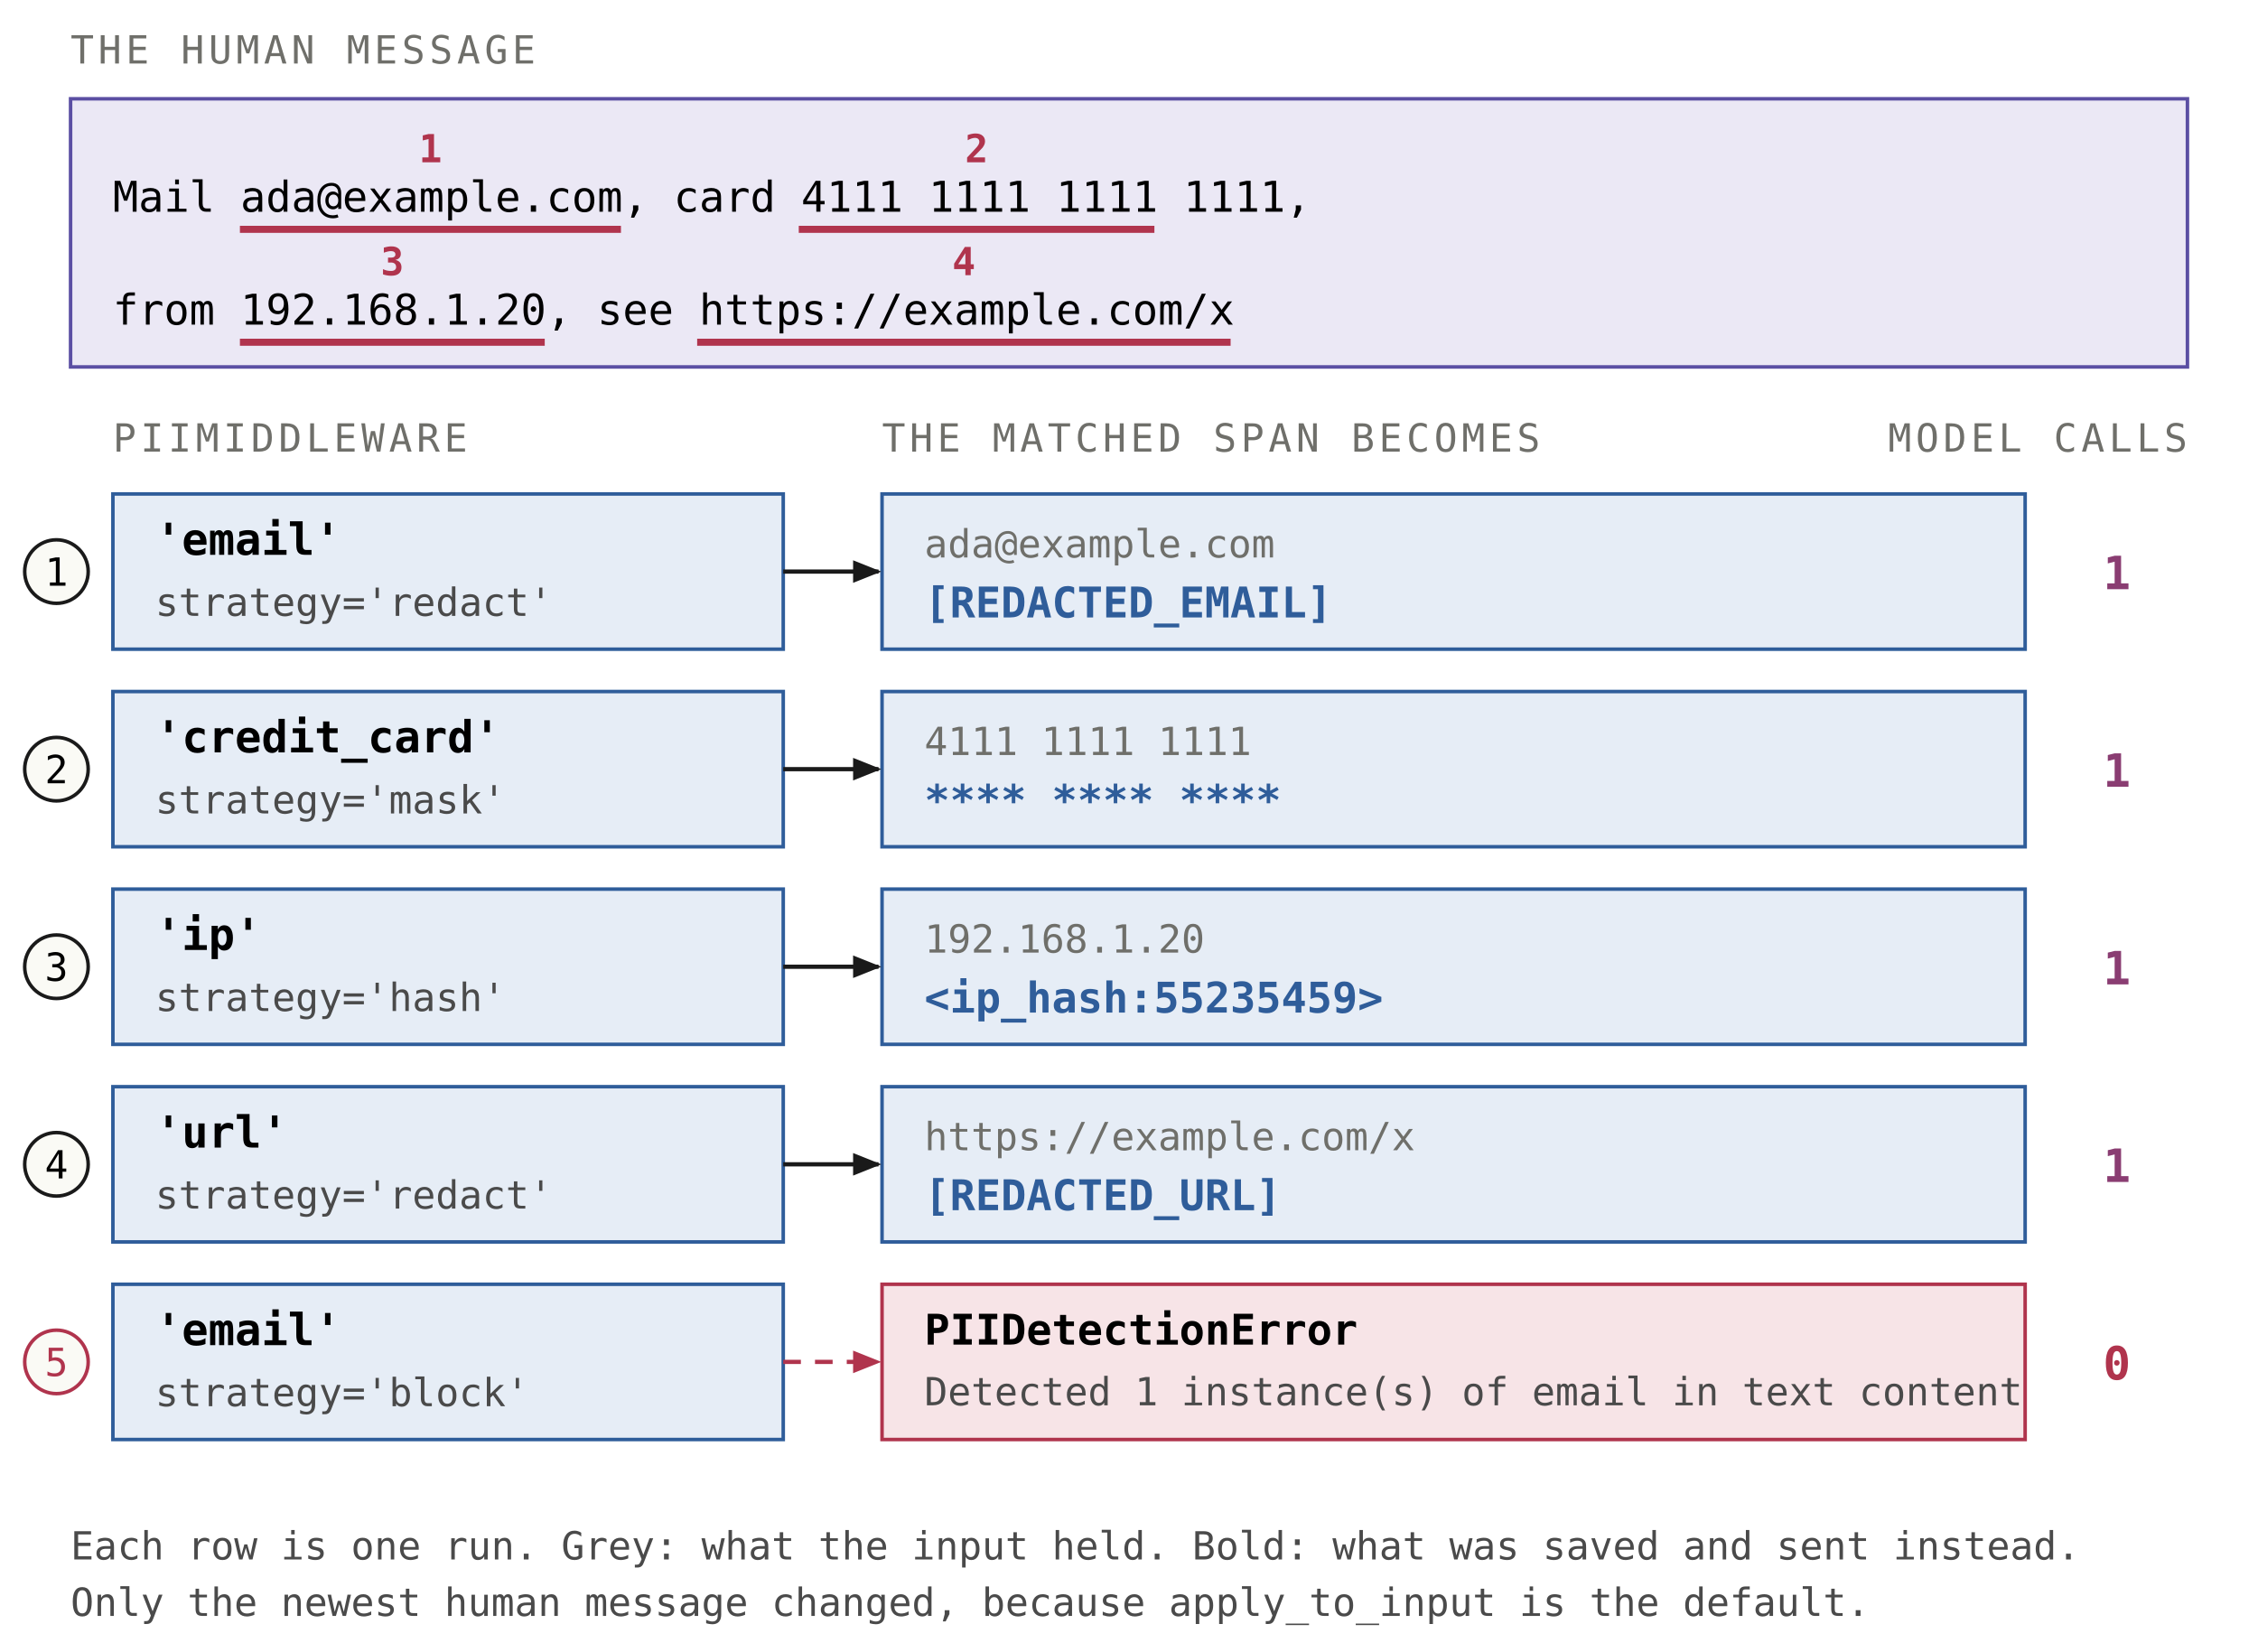
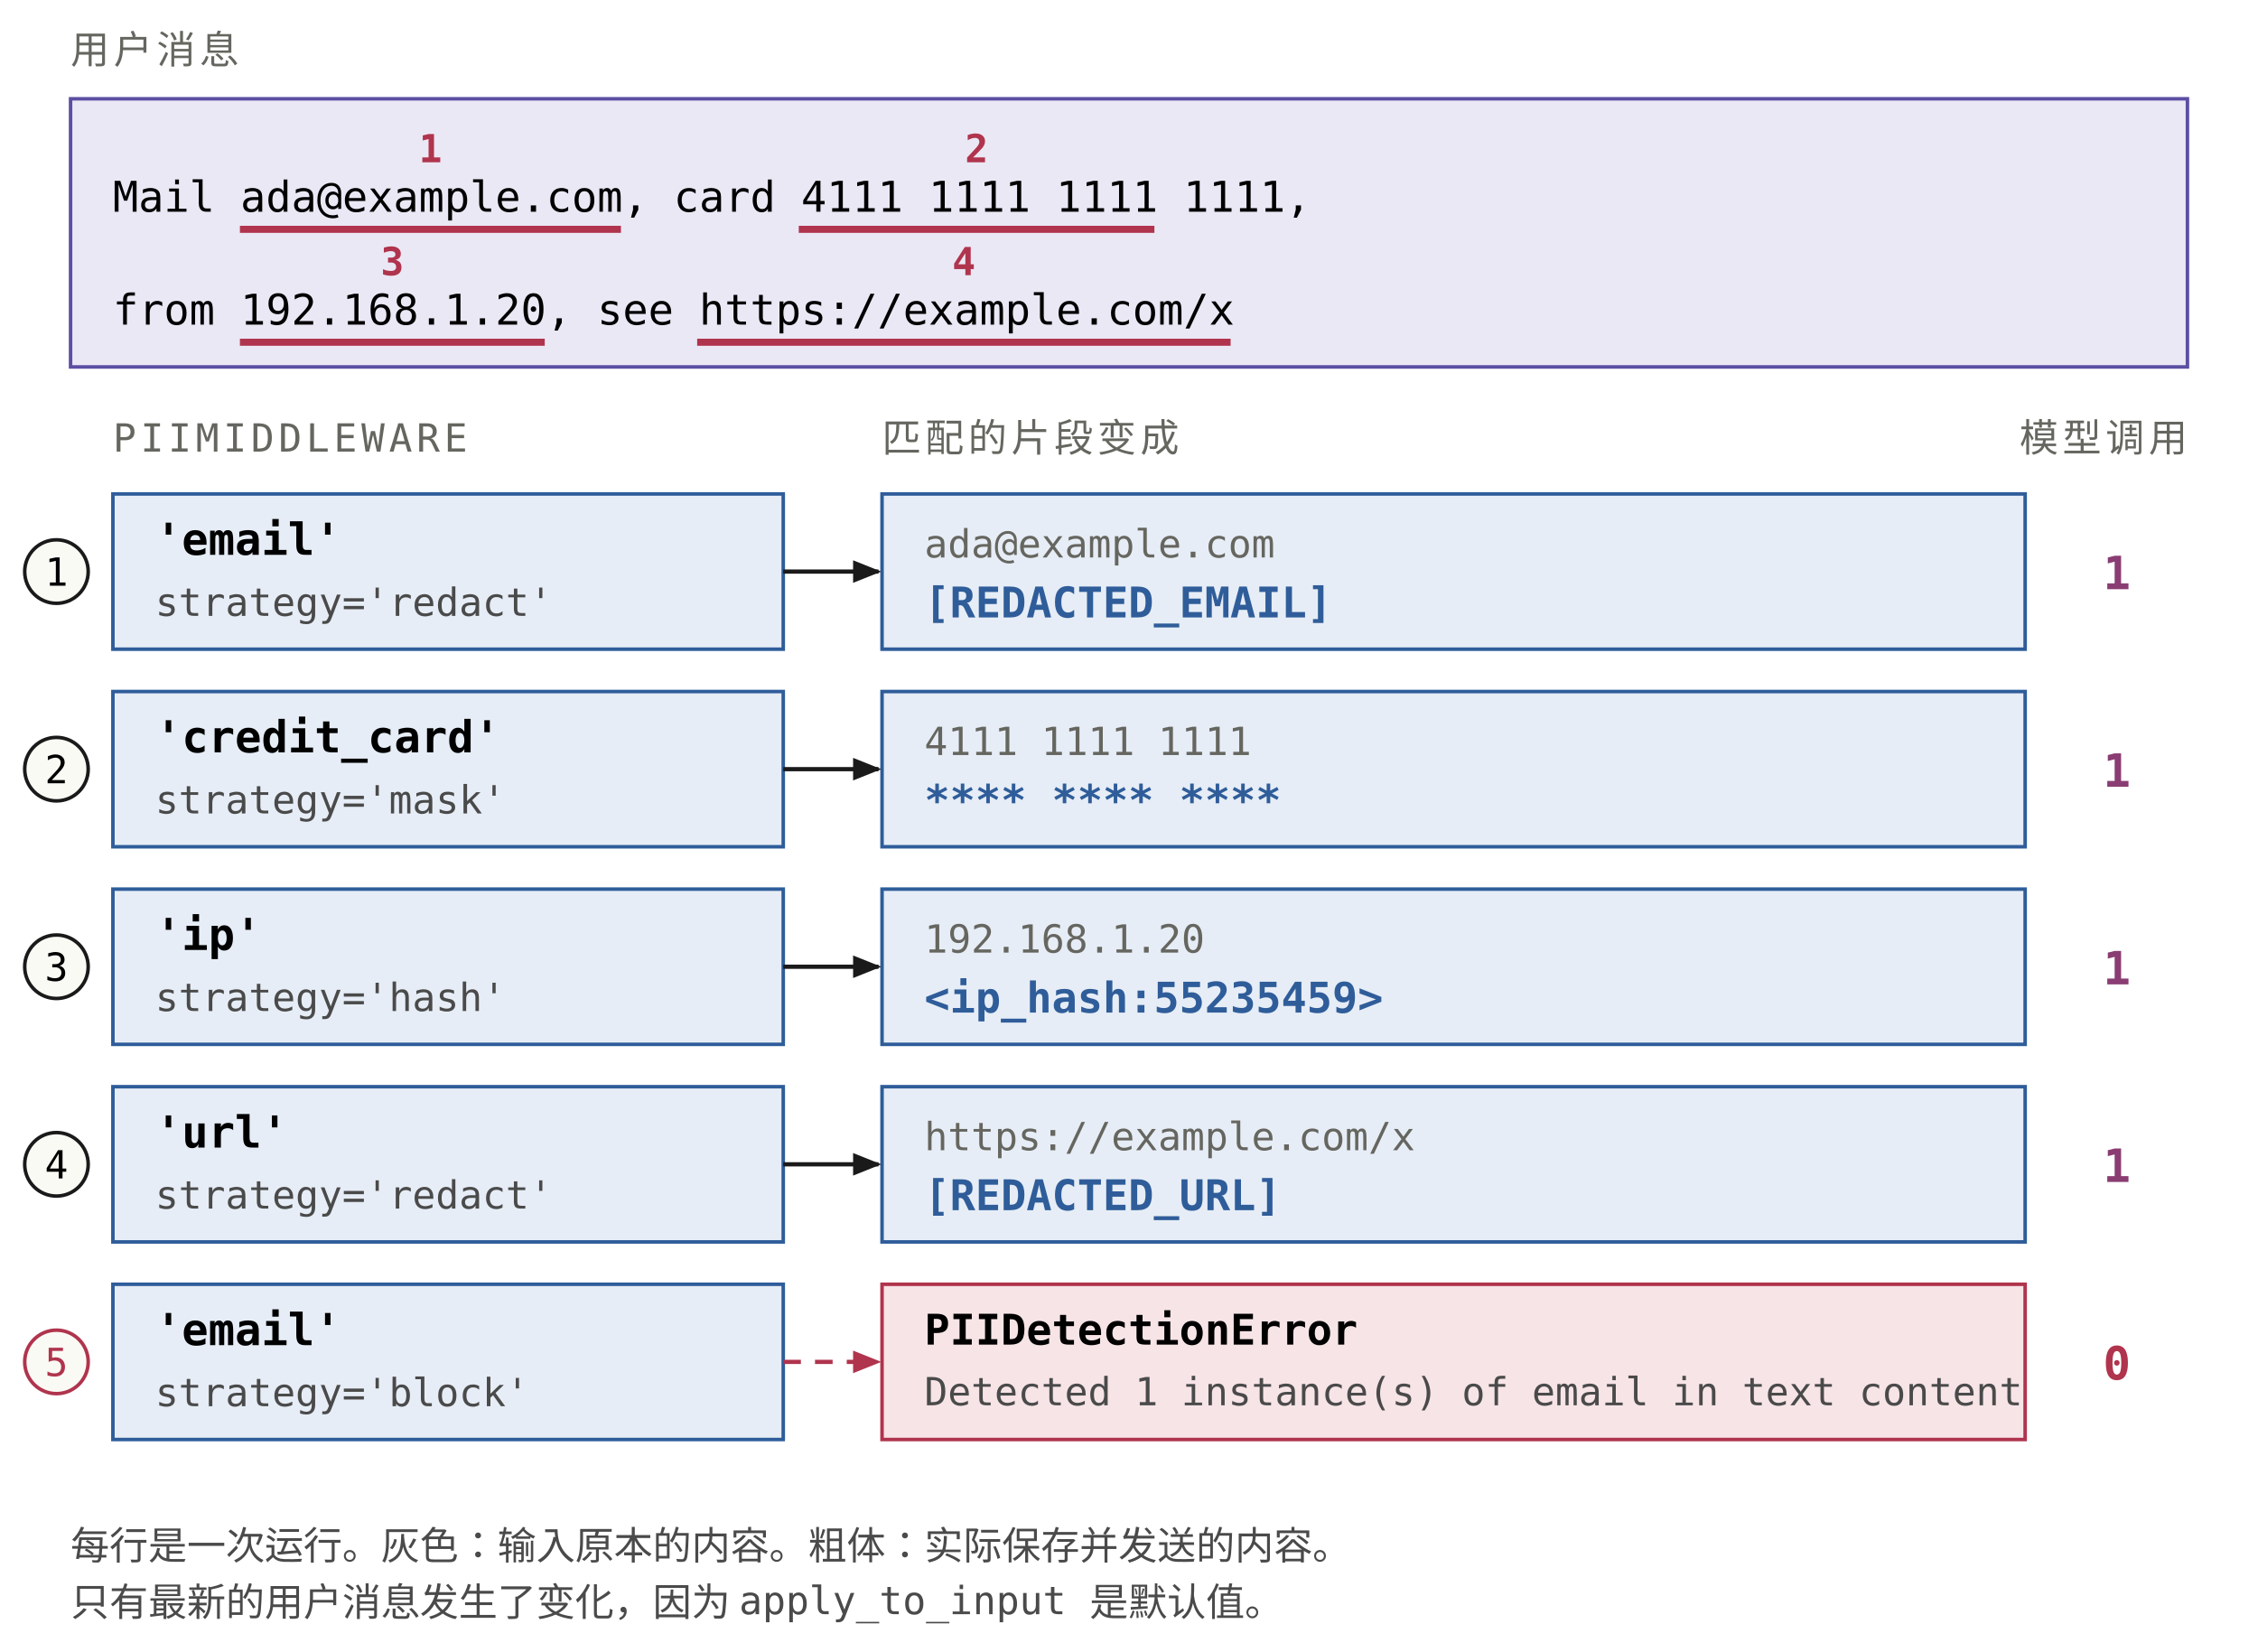
<svg xmlns="http://www.w3.org/2000/svg" viewBox="0 0 640 468" role="img" aria-labelledby="fig-4-8-title fig-4-8-desc" font-family="JetBrains Mono, ui-monospace, monospace">
  <defs>
    <marker id="fig-4-8-head-ink" viewBox="0 0 10 10" refX="9" refY="5" markerWidth="8" markerHeight="8" markerUnits="userSpaceOnUse" orient="auto-start-reverse">
      <path d="M0 1 L10 5 L0 9 z" fill="var(--m-ink, #1a1a1a)" />
    </marker>
    <marker id="fig-4-8-head-rose" viewBox="0 0 10 10" refX="9" refY="5" markerWidth="8" markerHeight="8" markerUnits="userSpaceOnUse" orient="auto-start-reverse">
      <path d="M0 1 L10 5 L0 9 z" fill="var(--m-rose-ink, #b0344d)" />
    </marker>
  </defs>
-   <text x="20" y="18" font-size="11" letter-spacing="1.2" fill="var(--m-ink-mute, #6f6f6a)">THE HUMAN MESSAGE</text>
+   <text x="20" y="18" font-size="11" letter-spacing="1.2" fill="var(--m-ink-mute, #666660)">用户消息</text>
  <rect x="20" y="28" width="600" height="76" fill="var(--m-violet-fill, #ebe8f5)" stroke="var(--m-violet-ink, #5b4fa3)" />
  <line x1="68" y1="65" x2="176" y2="65" stroke="var(--m-rose-ink, #b0344d)" stroke-width="2" />
  <text x="122" y="46" font-size="11" text-anchor="middle" font-weight="700" fill="var(--m-rose-ink, #b0344d)">1</text>
  <line x1="226.4" y1="65" x2="327.2" y2="65" stroke="var(--m-rose-ink, #b0344d)" stroke-width="2" />
  <text x="276.8" y="46" font-size="11" text-anchor="middle" font-weight="700" fill="var(--m-rose-ink, #b0344d)">2</text>
  <text x="32" y="60" font-size="12">Mail ada@example.com, card 4111 1111 1111 1111,</text>
  <line x1="68" y1="97" x2="154.4" y2="97" stroke="var(--m-rose-ink, #b0344d)" stroke-width="2" />
  <text x="111.2" y="78" font-size="11" text-anchor="middle" font-weight="700" fill="var(--m-rose-ink, #b0344d)">3</text>
  <line x1="197.6" y1="97" x2="348.8" y2="97" stroke="var(--m-rose-ink, #b0344d)" stroke-width="2" />
  <text x="273.2" y="78" font-size="11" text-anchor="middle" font-weight="700" fill="var(--m-rose-ink, #b0344d)">4</text>
  <text x="32" y="92" font-size="12">from 192.168.1.20, see https://example.com/x</text>
-   <text x="32" y="128" font-size="11" letter-spacing="1.2" fill="var(--m-ink-mute, #6f6f6a)">PIIMIDDLEWARE</text>
-   <text x="250" y="128" font-size="11" letter-spacing="1.2" fill="var(--m-ink-mute, #6f6f6a)">THE MATCHED SPAN BECOMES</text>
-   <text x="620" y="128" font-size="11" text-anchor="end" letter-spacing="1.2" fill="var(--m-ink-mute, #6f6f6a)">MODEL CALLS</text>
+   <text x="32" y="128" font-size="11" letter-spacing="1.2" fill="var(--m-ink-mute, #666660)">PIIMIDDLEWARE</text>
+   <text x="250" y="128" font-size="11" letter-spacing="1.2" fill="var(--m-ink-mute, #666660)">匹配的片段变成</text>
+   <text x="620" y="128" font-size="11" text-anchor="end" letter-spacing="1.2" fill="var(--m-ink-mute, #666660)">模型调用</text>
  <g data-beat="1">
    <animate attributeName="opacity" values="0;0;1" keyTimes="0;0;1" calcMode="spline" keySplines="0 0 1 1;0.23 1 0.32 1" dur="0.45s" begin="indefinite" fill="freeze" />
    <animateTransform attributeName="transform" type="translate" values="0 4;0 4;0 0" keyTimes="0;0;1" calcMode="spline" keySplines="0 0 1 1;0.23 1 0.32 1" dur="0.45s" begin="indefinite" fill="freeze" />
    <circle cx="16" cy="162" r="9" fill="var(--m-paper, #fafaf5)" stroke="var(--m-ink, #1a1a1a)" stroke-width="1" />
    <text x="16" y="166" font-size="11" text-anchor="middle">1</text>
    <rect x="32" y="140" width="190" height="44" fill="var(--m-blue-fill, #e6edf6)" stroke="var(--m-blue-ink, #2f5d9a)" />
    <text x="44" y="157.25" font-size="12.5" font-weight="700">'email'</text>
    <text x="44" y="174.55" font-size="11" class="m-serif" fill="var(--m-ink-soft, #4a4a4a)">strategy='redact'</text>
    <rect x="250" y="140" width="324" height="44" fill="var(--m-blue-fill, #e6edf6)" stroke="var(--m-blue-ink, #2f5d9a)" />
-     <text x="262" y="158" font-size="11" fill="var(--m-ink-mute, #6f6f6a)">ada@example.com</text>
+     <text x="262" y="158" font-size="11" fill="var(--m-ink-mute, #666660)">ada@example.com</text>
    <text x="262" y="175" font-size="12" font-weight="700" fill="var(--m-blue-ink, #2f5d9a)">[REDACTED_EMAIL]</text>
    <line x1="222" y1="162" x2="249" y2="162" stroke="var(--m-ink, #1a1a1a)" stroke-width="1.2" marker-end="url(#fig-4-8-head-ink)" />
    <circle class="m-packet" r="3.5" fill="var(--m-ink, #1a1a1a)" opacity="0">
      <animateMotion path="M222 162 L249 162" keyPoints="0;0;1;1" keyTimes="0;0;0.688;1" calcMode="linear" dur="0.8s" begin="indefinite" fill="freeze" />
      <animate attributeName="opacity" values="0;0;1;1;0" keyTimes="0;0;0.1;0.688;1" dur="0.8s" begin="indefinite" fill="freeze" />
    </circle>
    <text x="600" y="167" font-size="13" text-anchor="middle" font-weight="700" fill="var(--m-plum-ink, #8a3d72)">1</text>
  </g>
  <g data-beat="2">
    <animate attributeName="opacity" values="0;0;1" keyTimes="0;0.571;1" calcMode="spline" keySplines="0 0 1 1;0.23 1 0.32 1" dur="1.05s" begin="indefinite" fill="freeze" />
    <animateTransform attributeName="transform" type="translate" values="0 4;0 4;0 0" keyTimes="0;0.571;1" calcMode="spline" keySplines="0 0 1 1;0.23 1 0.32 1" dur="1.05s" begin="indefinite" fill="freeze" />
    <circle cx="16" cy="218" r="9" fill="var(--m-paper, #fafaf5)" stroke="var(--m-ink, #1a1a1a)" stroke-width="1" />
    <text x="16" y="222" font-size="11" text-anchor="middle">2</text>
    <rect x="32" y="196" width="190" height="44" fill="var(--m-blue-fill, #e6edf6)" stroke="var(--m-blue-ink, #2f5d9a)" />
    <text x="44" y="213.25" font-size="12.5" font-weight="700">'credit_card'</text>
    <text x="44" y="230.55" font-size="11" class="m-serif" fill="var(--m-ink-soft, #4a4a4a)">strategy='mask'</text>
    <rect x="250" y="196" width="324" height="44" fill="var(--m-blue-fill, #e6edf6)" stroke="var(--m-blue-ink, #2f5d9a)" />
-     <text x="262" y="214" font-size="11" fill="var(--m-ink-mute, #6f6f6a)">4111 1111 1111</text>
+     <text x="262" y="214" font-size="11" fill="var(--m-ink-mute, #666660)">4111 1111 1111</text>
    <text x="262" y="231" font-size="12" font-weight="700" fill="var(--m-blue-ink, #2f5d9a)">**** **** ****</text>
    <line x1="222" y1="218" x2="249" y2="218" stroke="var(--m-ink, #1a1a1a)" stroke-width="1.2" marker-end="url(#fig-4-8-head-ink)" />
    <circle class="m-packet" r="3.5" fill="var(--m-ink, #1a1a1a)" opacity="0">
      <animateMotion path="M222 218 L249 218" keyPoints="0;0;1;1" keyTimes="0;0.429;0.821;1" calcMode="linear" dur="1.4s" begin="indefinite" fill="freeze" />
      <animate attributeName="opacity" values="0;0;1;1;0" keyTimes="0;0.429;0.486;0.821;1" dur="1.4s" begin="indefinite" fill="freeze" />
    </circle>
    <text x="600" y="223" font-size="13" text-anchor="middle" font-weight="700" fill="var(--m-plum-ink, #8a3d72)">1</text>
  </g>
  <g data-beat="3">
    <animate attributeName="opacity" values="0;0;1" keyTimes="0;0.727;1" calcMode="spline" keySplines="0 0 1 1;0.23 1 0.32 1" dur="1.65s" begin="indefinite" fill="freeze" />
    <animateTransform attributeName="transform" type="translate" values="0 4;0 4;0 0" keyTimes="0;0.727;1" calcMode="spline" keySplines="0 0 1 1;0.23 1 0.32 1" dur="1.65s" begin="indefinite" fill="freeze" />
    <circle cx="16" cy="274" r="9" fill="var(--m-paper, #fafaf5)" stroke="var(--m-ink, #1a1a1a)" stroke-width="1" />
    <text x="16" y="278" font-size="11" text-anchor="middle">3</text>
    <rect x="32" y="252" width="190" height="44" fill="var(--m-blue-fill, #e6edf6)" stroke="var(--m-blue-ink, #2f5d9a)" />
    <text x="44" y="269.25" font-size="12.5" font-weight="700">'ip'</text>
    <text x="44" y="286.55" font-size="11" class="m-serif" fill="var(--m-ink-soft, #4a4a4a)">strategy='hash'</text>
    <rect x="250" y="252" width="324" height="44" fill="var(--m-blue-fill, #e6edf6)" stroke="var(--m-blue-ink, #2f5d9a)" />
-     <text x="262" y="270" font-size="11" fill="var(--m-ink-mute, #6f6f6a)">192.168.1.20</text>
+     <text x="262" y="270" font-size="11" fill="var(--m-ink-mute, #666660)">192.168.1.20</text>
    <text x="262" y="287" font-size="12" font-weight="700" fill="var(--m-blue-ink, #2f5d9a)">&lt;ip_hash:55235459&gt;</text>
    <line x1="222" y1="274" x2="249" y2="274" stroke="var(--m-ink, #1a1a1a)" stroke-width="1.2" marker-end="url(#fig-4-8-head-ink)" />
    <circle class="m-packet" r="3.5" fill="var(--m-ink, #1a1a1a)" opacity="0">
      <animateMotion path="M222 274 L249 274" keyPoints="0;0;1;1" keyTimes="0;0.6;0.875;1" calcMode="linear" dur="2s" begin="indefinite" fill="freeze" />
      <animate attributeName="opacity" values="0;0;1;1;0" keyTimes="0;0.6;0.64;0.875;1" dur="2s" begin="indefinite" fill="freeze" />
    </circle>
    <text x="600" y="279" font-size="13" text-anchor="middle" font-weight="700" fill="var(--m-plum-ink, #8a3d72)">1</text>
  </g>
  <g data-beat="4">
    <animate attributeName="opacity" values="0;0;1" keyTimes="0;0.8;1" calcMode="spline" keySplines="0 0 1 1;0.23 1 0.32 1" dur="2.25s" begin="indefinite" fill="freeze" />
    <animateTransform attributeName="transform" type="translate" values="0 4;0 4;0 0" keyTimes="0;0.8;1" calcMode="spline" keySplines="0 0 1 1;0.23 1 0.32 1" dur="2.25s" begin="indefinite" fill="freeze" />
    <circle cx="16" cy="330" r="9" fill="var(--m-paper, #fafaf5)" stroke="var(--m-ink, #1a1a1a)" stroke-width="1" />
    <text x="16" y="334" font-size="11" text-anchor="middle">4</text>
    <rect x="32" y="308" width="190" height="44" fill="var(--m-blue-fill, #e6edf6)" stroke="var(--m-blue-ink, #2f5d9a)" />
    <text x="44" y="325.25" font-size="12.5" font-weight="700">'url'</text>
    <text x="44" y="342.55" font-size="11" class="m-serif" fill="var(--m-ink-soft, #4a4a4a)">strategy='redact'</text>
    <rect x="250" y="308" width="324" height="44" fill="var(--m-blue-fill, #e6edf6)" stroke="var(--m-blue-ink, #2f5d9a)" />
-     <text x="262" y="326" font-size="11" fill="var(--m-ink-mute, #6f6f6a)">https://example.com/x</text>
+     <text x="262" y="326" font-size="11" fill="var(--m-ink-mute, #666660)">https://example.com/x</text>
    <text x="262" y="343" font-size="12" font-weight="700" fill="var(--m-blue-ink, #2f5d9a)">[REDACTED_URL]</text>
    <line x1="222" y1="330" x2="249" y2="330" stroke="var(--m-ink, #1a1a1a)" stroke-width="1.2" marker-end="url(#fig-4-8-head-ink)" />
    <circle class="m-packet" r="3.5" fill="var(--m-ink, #1a1a1a)" opacity="0">
      <animateMotion path="M222 330 L249 330" keyPoints="0;0;1;1" keyTimes="0;0.692;0.904;1" calcMode="linear" dur="2.6s" begin="indefinite" fill="freeze" />
      <animate attributeName="opacity" values="0;0;1;1;0" keyTimes="0;0.692;0.723;0.904;1" dur="2.6s" begin="indefinite" fill="freeze" />
    </circle>
    <text x="600" y="335" font-size="13" text-anchor="middle" font-weight="700" fill="var(--m-plum-ink, #8a3d72)">1</text>
  </g>
  <g data-beat="5">
    <animate attributeName="opacity" values="0;0;1" keyTimes="0;0.842;1" calcMode="spline" keySplines="0 0 1 1;0.23 1 0.32 1" dur="2.85s" begin="indefinite" fill="freeze" />
    <animateTransform attributeName="transform" type="translate" values="0 4;0 4;0 0" keyTimes="0;0.842;1" calcMode="spline" keySplines="0 0 1 1;0.23 1 0.32 1" dur="2.85s" begin="indefinite" fill="freeze" />
    <circle cx="16" cy="386" r="9" fill="var(--m-paper, #fafaf5)" stroke="var(--m-rose-ink, #b0344d)" stroke-width="1" />
    <text x="16" y="390" font-size="11" text-anchor="middle" fill="var(--m-rose-ink, #b0344d)">5</text>
    <rect x="32" y="364" width="190" height="44" fill="var(--m-blue-fill, #e6edf6)" stroke="var(--m-blue-ink, #2f5d9a)" />
    <text x="44" y="381.25" font-size="12.5" font-weight="700">'email'</text>
    <text x="44" y="398.55" font-size="11" class="m-serif" fill="var(--m-ink-soft, #4a4a4a)">strategy='block'</text>
    <rect x="250" y="364" width="324" height="44" fill="var(--m-rose-fill, #f7e4e7)" stroke="var(--m-rose-ink, #b0344d)" />
    <text x="262" y="381.1" font-size="12" font-weight="700">PIIDetectionError</text>
    <text x="262" y="398.3" font-size="11" class="m-serif" fill="var(--m-ink-soft, #4a4a4a)">Detected 1 instance(s) of email in text content</text>
    <line x1="222" y1="386" x2="249" y2="386" stroke="var(--m-rose-ink, #b0344d)" stroke-width="1.2" stroke-dasharray="5 4" marker-end="url(#fig-4-8-head-rose)" />
    <circle class="m-packet" r="3.5" fill="var(--m-rose-ink, #b0344d)" opacity="0">
      <animateMotion path="M222 386 L249 386" keyPoints="0;0;1;1" keyTimes="0;0.75;0.922;1" calcMode="linear" dur="3.2s" begin="indefinite" fill="freeze" />
      <animate attributeName="opacity" values="0;0;1;1;0" keyTimes="0;0.75;0.775;0.922;1" dur="3.2s" begin="indefinite" fill="freeze" />
    </circle>
    <text x="600" y="391" font-size="13" text-anchor="middle" font-weight="700" fill="var(--m-rose-ink, #b0344d)">0</text>
  </g>
-   <text x="20" y="442" font-size="11" class="m-serif" fill="var(--m-ink-soft, #4a4a4a)">Each row is one run. Grey: what the input held. Bold: what was saved and sent instead.</text>
-   <text x="20" y="458" font-size="11" class="m-serif" fill="var(--m-ink-soft, #4a4a4a)">Only the newest human message changed, because apply_to_input is the default.</text>
+   <text x="20" y="442" font-size="11" class="m-serif" fill="var(--m-ink-soft, #4a4a4a)">每行是一次运行。灰色：输入原本的内容。粗体：实际保存并发送的内容。</text>
+   <text x="20" y="458" font-size="11" class="m-serif" fill="var(--m-ink-soft, #4a4a4a)">只有最新的用户消息发生了变化，因为 apply_to_input 是默认值。</text>
</svg>
